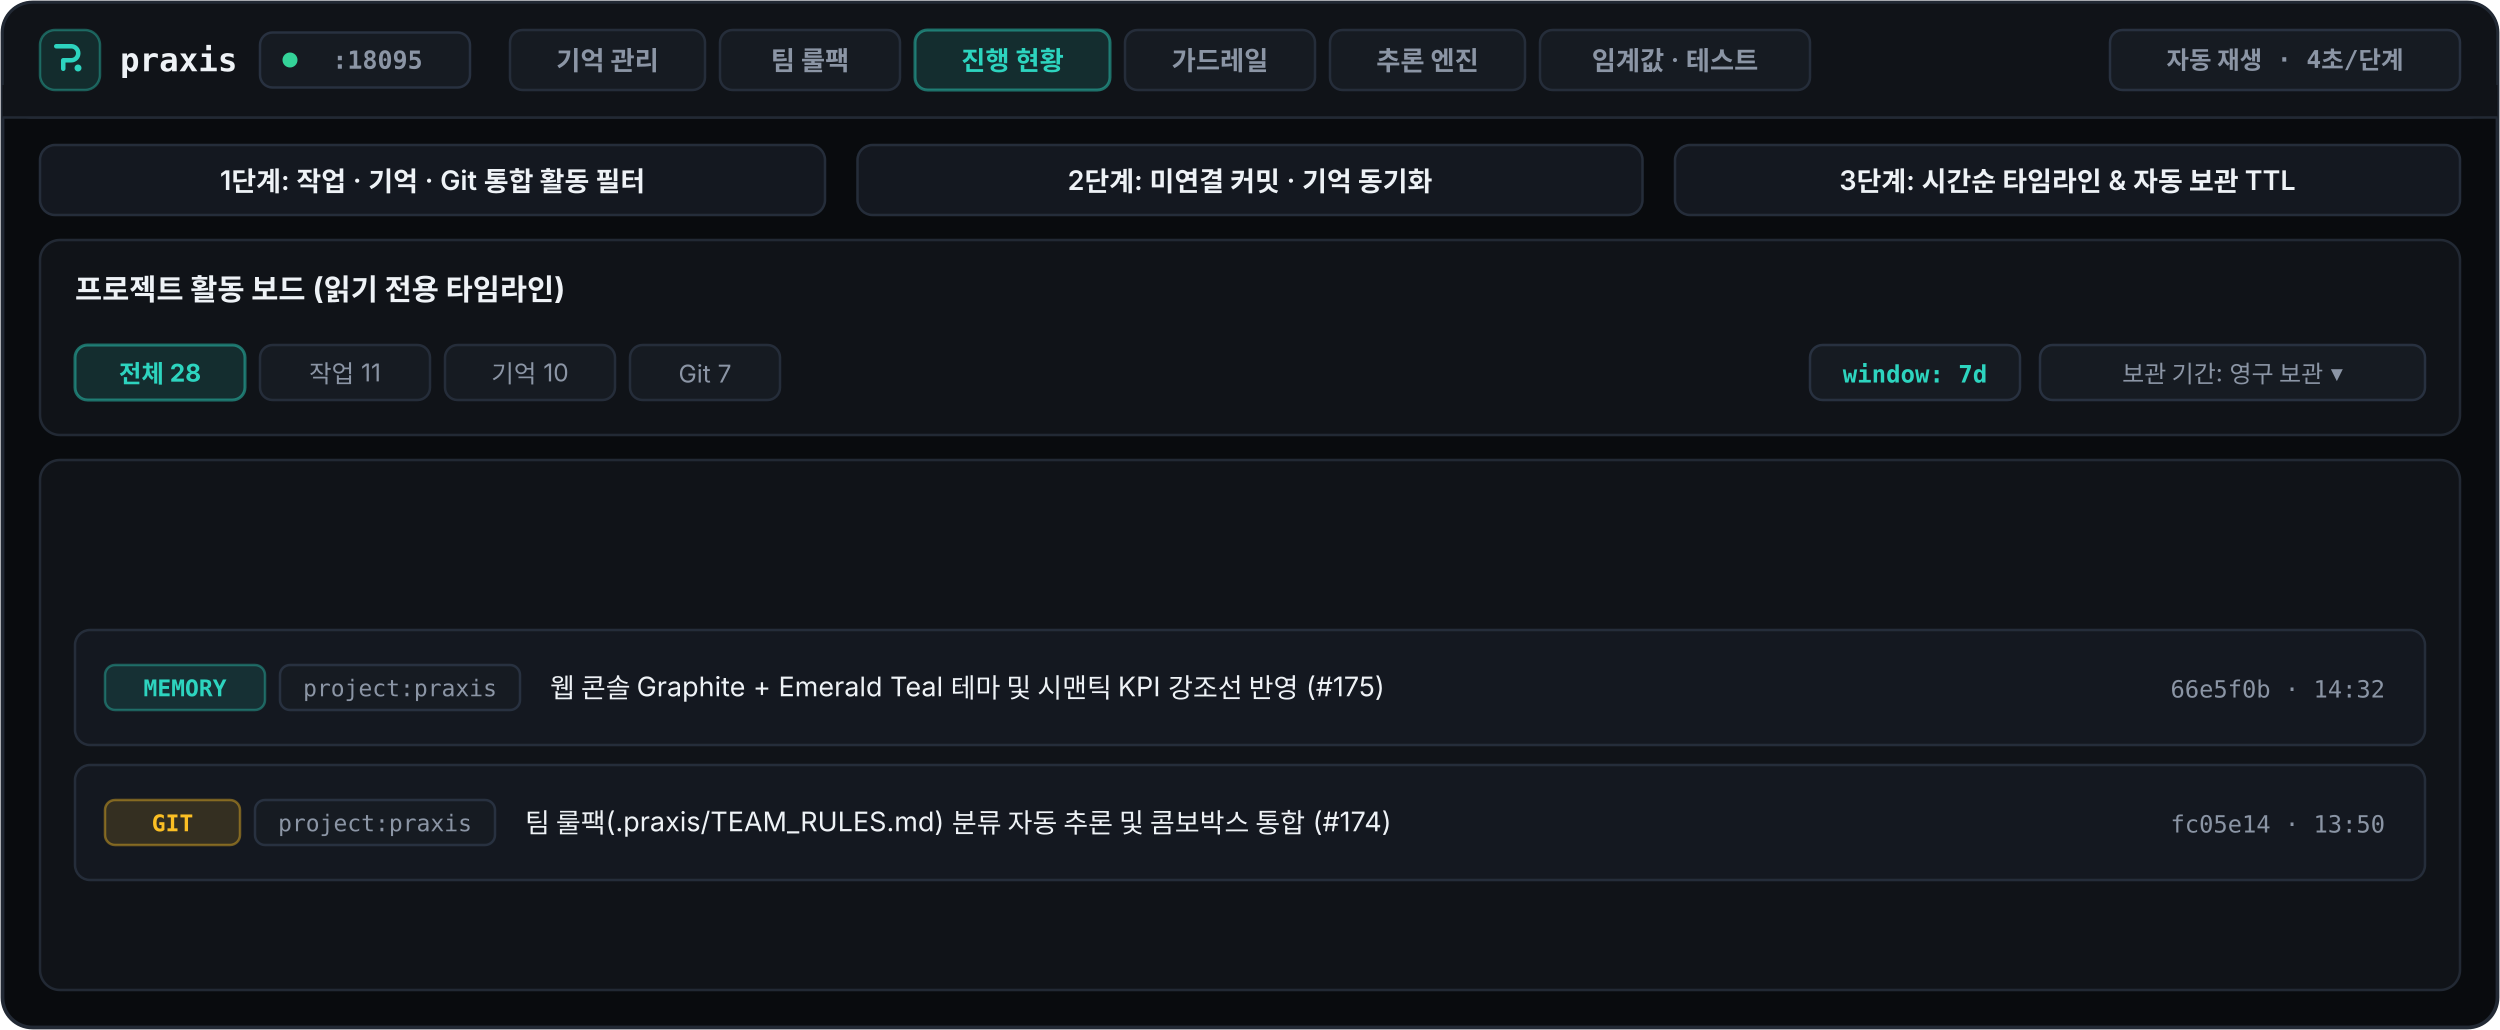
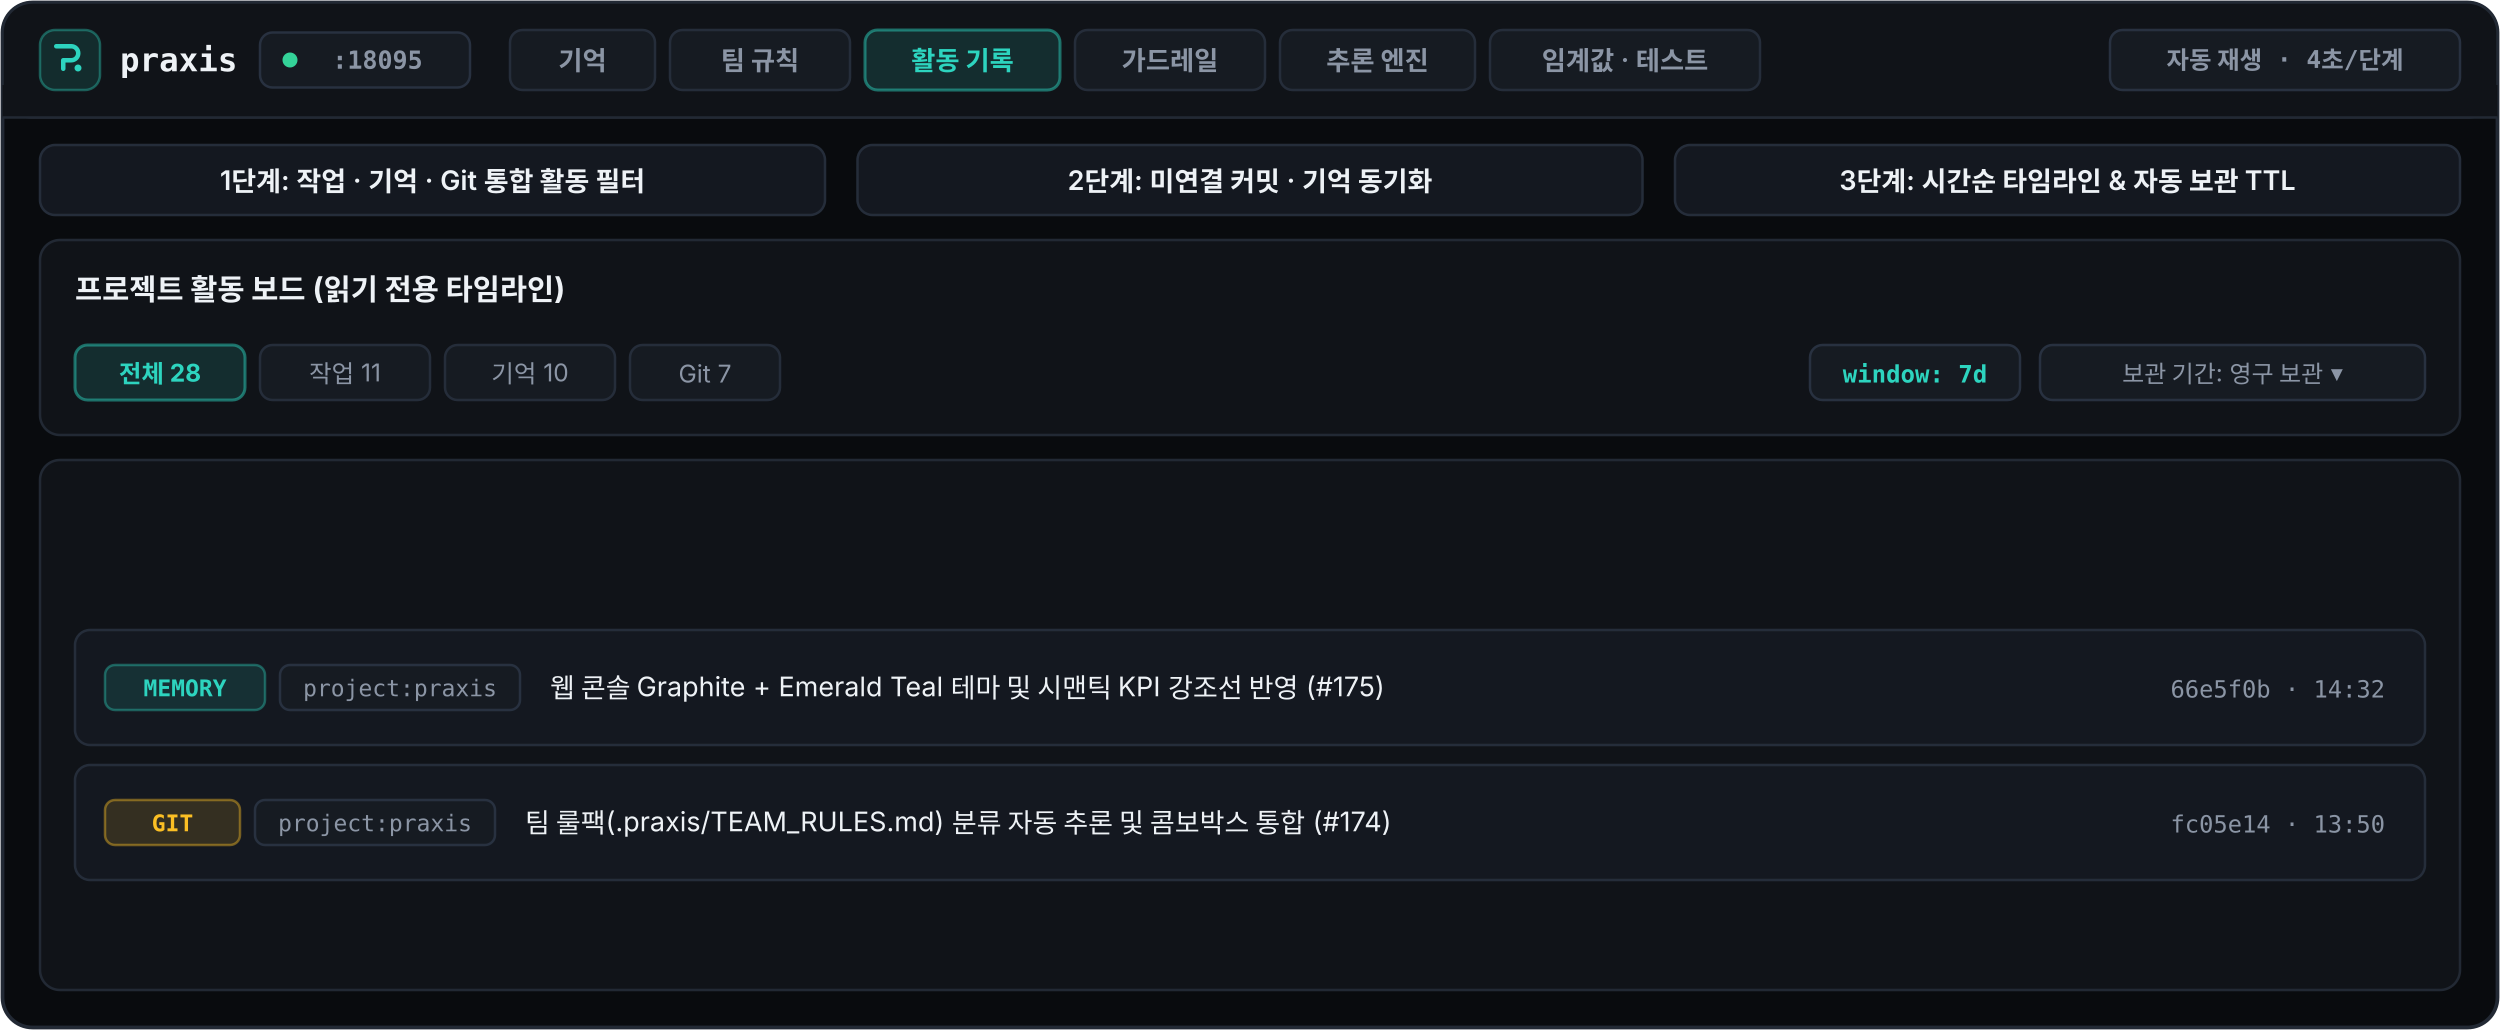
<svg xmlns="http://www.w3.org/2000/svg" viewBox="0 0 1000 412" width="100%" height="100%" role="img" aria-label="웹 콘솔 진행 현황 활동 보드 시뮬레이션">
  <style>
    .outer { fill: #090b0e; stroke: #222934; stroke-width: 1.5; }
    .topbar { fill: #101318; stroke: #222934; stroke-width: 1; }
    .card { fill: #101318; stroke: #222934; stroke-width: 1; }
    .sub { fill: #141820; stroke: #252d3a; stroke-width: 1; }
    .sub-hi { fill: rgba(45, 212, 191, 0.10); stroke: rgba(45, 212, 191, 0.42); stroke-width: 1.2; }
    .sub-ok { fill: rgba(52, 211, 153, 0.10); stroke: rgba(52, 211, 153, 0.42); stroke-width: 1.2; }
    .sub-warn { fill: rgba(251, 191, 36, 0.10); stroke: rgba(251, 191, 36, 0.42); stroke-width: 1.2; }
    .sub-err { fill: rgba(248, 113, 113, 0.10); stroke: rgba(248, 113, 113, 0.45); stroke-width: 1.2; }
    .nav-shell { fill: #101318; stroke: #222934; stroke-width: 1; }
    .pill-idle { fill: #161b22; stroke: #252d3a; stroke-width: 1; }
    .pill-act { fill: rgba(45, 212, 191, 0.14); stroke: rgba(45, 212, 191, 0.48); stroke-width: 1.2; }
    .b-ok { fill: rgba(52, 211, 153, 0.14); stroke: rgba(52, 211, 153, 0.42); stroke-width: 1; }
    .b-err { fill: rgba(248, 113, 113, 0.14); stroke: rgba(248, 113, 113, 0.42); stroke-width: 1; }
    .b-warn { fill: rgba(251, 191, 36, 0.14); stroke: rgba(251, 191, 36, 0.42); stroke-width: 1; }
    .b-info { fill: rgba(45, 212, 191, 0.13); stroke: rgba(45, 212, 191, 0.38); stroke-width: 1; }
    .b-mut { fill: #161b22; stroke: #283140; stroke-width: 1; }
    .sans { font-family: "Inter", "Pretendard", -apple-system, BlinkMacSystemFont, "Segoe UI", "Apple SD Gothic Neo", "Noto Sans KR", sans-serif; }
    .mono { font-family: "JetBrains Mono", "SF Mono", Menlo, Consolas, monospace; }
    .t-pri { fill: #eef2f6; }
    .t-sec { fill: #8b95a5; }
    .t-mut { fill: #606b7b; }
    .t-acc { fill: #2dd4bf; }
    .t-ok { fill: #34d399; }
    .t-warn { fill: #fbbf24; }
    .t-err { fill: #f87171; }
    .btn-pri { fill: #0f766e; stroke: #2dd4bf; stroke-width: 1; }
    .f1, .f2, .f3 { opacity: 0; }
    .f1 { animation: loop1 12s infinite; }
    .f2 { animation: loop2 12s infinite; }
    .f3 { animation: loop3 12s infinite; }
    @keyframes loop1 { 0%, 31% { opacity: 1; } 34%, 100% { opacity: 0; } }
    @keyframes loop2 { 0%, 32% { opacity: 0; } 34%, 65% { opacity: 1; } 68%, 100% { opacity: 0; } }
    @keyframes loop3 { 0%, 66% { opacity: 0; } 68%, 98% { opacity: 1; } 100% { opacity: 0; } }
</style>
  <rect class="outer" x="1" y="1" width="998" height="410" rx="12" />
  <rect class="topbar" x="1" y="1" width="998" height="46" rx="12" />
  <rect x="1" y="34" width="998" height="13" fill="#101318" />
  <line x1="1" y1="47" x2="999" y2="47" stroke="#222934" stroke-width="1" />
  <rect class="b-info" x="16" y="12" width="24" height="24" rx="6" />
  <path d="M22.5 18.5h6a2.8 2.8 0 0 1 0 5.6h-3.2v3.4" fill="none" stroke="#2dd4bf" stroke-width="1.8" stroke-linecap="round" stroke-linejoin="round" />
  <circle cx="31.2" cy="27.2" r="1.4" fill="#2dd4bf" />
  <text x="48" y="28.5" class="mono t-pri" font-size="13" font-weight="700">praxis</text>
  <rect class="b-mut" x="104" y="13" width="84" height="22" rx="5" />
  <circle cx="116" cy="24" r="3" fill="#34d399" />
  <text x="151" y="27.5" text-anchor="middle" class="mono t-sec" font-size="10" font-weight="600">:18095</text>
-   <rect class="pill-idle" x="204" y="12" width="78" height="24" rx="5" />
-   <text x="243.0" y="28" text-anchor="middle" class="sans t-sec" font-size="10.5" font-weight="600">기억 관리</text>
-   <rect class="pill-idle" x="288" y="12" width="72" height="24" rx="5" />
-   <text x="324.0" y="28" text-anchor="middle" class="sans t-sec" font-size="10.5" font-weight="600">팀 룰팩</text>
-   <rect class="pill-act" x="366" y="12" width="78" height="24" rx="5" />
-   <text x="405.0" y="28" text-anchor="middle" class="sans t-acc" font-size="10.5" font-weight="700">진행 현황</text>
-   <rect class="pill-idle" x="450" y="12" width="76" height="24" rx="5" />
-   <text x="488.0" y="28" text-anchor="middle" class="sans t-sec" font-size="10.5" font-weight="600">가드레일</text>
-   <rect class="pill-idle" x="532" y="12" width="78" height="24" rx="5" />
-   <text x="571.0" y="28" text-anchor="middle" class="sans t-sec" font-size="10.5" font-weight="600">추론 엔진</text>
-   <rect class="pill-idle" x="616" y="12" width="108" height="24" rx="5" />
-   <text x="670.0" y="28" text-anchor="middle" class="sans t-sec" font-size="10.5" font-weight="600">임계값 · 테스트</text>
+   <rect class="pill-idle" x="204" y="12" width="58" height="24" rx="5" />
+   <text x="233.0" y="28" text-anchor="middle" class="sans t-sec" font-size="10.5" font-weight="600">기억</text>
+   <rect class="pill-idle" x="268" y="12" width="72" height="24" rx="5" />
+   <text x="304.0" y="28" text-anchor="middle" class="sans t-sec" font-size="10.5" font-weight="600">팀 규칙</text>
+   <rect class="pill-act" x="346" y="12" width="78" height="24" rx="5" />
+   <text x="385.0" y="28" text-anchor="middle" class="sans t-acc" font-size="10.5" font-weight="700">활동 기록</text>
+   <rect class="pill-idle" x="430" y="12" width="76" height="24" rx="5" />
+   <text x="468.0" y="28" text-anchor="middle" class="sans t-sec" font-size="10.5" font-weight="600">가드레일</text>
+   <rect class="pill-idle" x="512" y="12" width="78" height="24" rx="5" />
+   <text x="551.0" y="28" text-anchor="middle" class="sans t-sec" font-size="10.5" font-weight="600">추론 엔진</text>
+   <rect class="pill-idle" x="596" y="12" width="108" height="24" rx="5" />
+   <text x="650.0" y="28" text-anchor="middle" class="sans t-sec" font-size="10.5" font-weight="600">임계값 · 테스트</text>
  <rect class="b-mut" x="844" y="12" width="140" height="24" rx="5" />
  <text x="914" y="27.5" text-anchor="middle" class="mono t-sec" font-size="9.8" font-weight="600">자동 재생 · 4초/단계</text>
  <rect class="sub" x="16" y="58" width="314" height="28" rx="6" />
  <g class="f1">
    <rect class="sub-hi" x="16" y="58" width="314" height="28" rx="6" />
  </g>
  <text x="173" y="76" text-anchor="middle" class="sans t-pri" font-size="10.8" font-weight="600">1단계: 작업 · 기억 · Git 통합 활동 필터</text>
  <rect class="sub" x="343" y="58" width="314" height="28" rx="6" />
  <g class="f2">
    <rect class="sub-hi" x="343" y="58" width="314" height="28" rx="6" />
  </g>
  <text x="500" y="76" text-anchor="middle" class="sans t-pri" font-size="10.8" font-weight="600">2단계: 미연결 커밋 · 기억 동기화</text>
  <rect class="sub" x="670" y="58" width="314" height="28" rx="6" />
  <g class="f3">
    <rect class="sub-hi" x="670" y="58" width="314" height="28" rx="6" />
  </g>
  <text x="827" y="76" text-anchor="middle" class="sans t-pri" font-size="10.8" font-weight="600">3단계: 시간순 타임라인 &amp; 자동 보관 TTL</text>
  <rect class="card" x="16" y="96" width="968" height="78" rx="8" />
  <text x="30" y="120" class="sans t-pri" font-size="11.8" font-weight="700">프로젝트 활동 보드 (읽기 전용 타임라인)</text>
  <g class="f1">
    <rect class="b-warn" x="634" y="104" width="194" height="22" rx="5" />
    <text x="731" y="119" text-anchor="middle" class="mono t-warn" font-size="9.8" font-weight="700">↻ 동기화 필요 · 새 커밋 1건</text>
    <rect class="pill-idle" x="836" y="104" width="134" height="22" rx="5" />
    <text x="903" y="119" text-anchor="middle" class="sans t-pri" font-size="10" font-weight="600">↻ 기억 · Git 동기화</text>
  </g>
  <g class="f2">
    <rect class="b-warn" x="634" y="104" width="194" height="22" rx="5" />
    <text x="731" y="119" text-anchor="middle" class="mono t-warn" font-size="9.8" font-weight="700">↻ 동기화 필요 · 새 커밋 1건</text>
    <rect class="btn-pri" x="836" y="104" width="134" height="22" rx="5" />
    <text x="903" y="119" text-anchor="middle" class="sans t-pri" font-size="10" font-weight="700">↻ 기억 · Git 동기화</text>
  </g>
  <g class="f3">
    <rect class="b-ok" x="654" y="104" width="174" height="22" rx="5" />
    <text x="741" y="119" text-anchor="middle" class="mono t-ok" font-size="9.8" font-weight="700">✓ 동기화 완료 · bc4576d</text>
    <rect class="pill-idle" x="836" y="104" width="134" height="22" rx="5" />
    <text x="903" y="119" text-anchor="middle" class="sans t-sec" font-size="10" font-weight="600">↻ 기억 · Git 동기화</text>
  </g>
  <rect class="pill-act" x="30" y="138" width="68" height="22" rx="5" />
  <text x="64" y="153" text-anchor="middle" class="sans t-acc" font-size="9.8" font-weight="700">전체 28</text>
  <rect class="pill-idle" x="104" y="138" width="68" height="22" rx="5" />
  <text x="138" y="153" text-anchor="middle" class="sans t-sec" font-size="9.8">작업 11</text>
  <rect class="pill-idle" x="178" y="138" width="68" height="22" rx="5" />
  <text x="212" y="153" text-anchor="middle" class="sans t-sec" font-size="9.8">기억 10</text>
  <rect class="pill-idle" x="252" y="138" width="60" height="22" rx="5" />
  <text x="282" y="153" text-anchor="middle" class="sans t-sec" font-size="9.8">Git 7</text>
  <rect class="b-mut" x="724" y="138" width="84" height="22" rx="5" />
  <text x="766" y="153" text-anchor="middle" class="mono t-acc" font-size="9.6" font-weight="600">window: 7d</text>
  <rect class="b-mut" x="816" y="138" width="154" height="22" rx="5" />
  <text x="893" y="153" text-anchor="middle" class="sans t-sec" font-size="9.6">보관 기간: 영구 보관 ▾</text>
  <rect class="card" x="16" y="184" width="968" height="212" rx="8" />
  <g class="f3">
    <rect class="sub-ok" x="30" y="198" width="940" height="46" rx="6" />
    <rect class="b-ok" x="42" y="212" width="54" height="18" rx="4" />
    <text x="69" y="224.5" text-anchor="middle" class="mono t-ok" font-size="9.2" font-weight="700">WORK</text>
    <rect class="b-info" x="102" y="212" width="96" height="18" rx="4" />
    <text x="150" y="224.5" text-anchor="middle" class="mono t-acc" font-size="9.2">project:praxis</text>
    <text x="210" y="225" class="sans t-pri" font-size="10.8" font-weight="600">대시보드 최근 호출 타임라인 스크롤 오버플로 제거 및 호버 배지 전환</text>
    <text x="954" y="225" text-anchor="end" class="mono t-ok" font-size="9.5">bc4576d · 15:10</text>
  </g>
  <rect class="sub" x="30" y="252" width="940" height="46" rx="6" />
  <rect class="b-info" x="42" y="266" width="64" height="18" rx="4" />
  <text x="74" y="278.5" text-anchor="middle" class="mono t-acc" font-size="9.2" font-weight="700">MEMORY</text>
  <rect class="b-mut" x="112" y="266" width="96" height="18" rx="4" />
  <text x="160" y="278.5" text-anchor="middle" class="mono t-sec" font-size="9.2">project:praxis</text>
  <text x="220" y="279" class="sans t-pri" font-size="10.8">웹 콘솔 Graphite + Emerald Teal 테마 및 시맨틱 KPI 강조선 반영 (#175)</text>
  <text x="954" y="279" text-anchor="end" class="mono t-sec" font-size="9.5">66e5f0b · 14:32</text>
  <rect class="sub" x="30" y="306" width="940" height="46" rx="6" />
  <rect class="b-warn" x="42" y="320" width="54" height="18" rx="4" />
  <text x="69" y="332.5" text-anchor="middle" class="mono t-warn" font-size="9.2" font-weight="700">GIT</text>
  <rect class="b-mut" x="102" y="320" width="96" height="18" rx="4" />
  <text x="150" y="332.5" text-anchor="middle" class="mono t-sec" font-size="9.2">project:praxis</text>
  <text x="210" y="333" class="sans t-pri" font-size="10.8">팀 룰팩(.praxis/TEAM_RULES.md) 분류 자동 추론 및 콤보박스 통합 (#174)</text>
  <text x="954" y="333" text-anchor="end" class="mono t-sec" font-size="9.5">fc05e14 · 13:50</text>
</svg>
